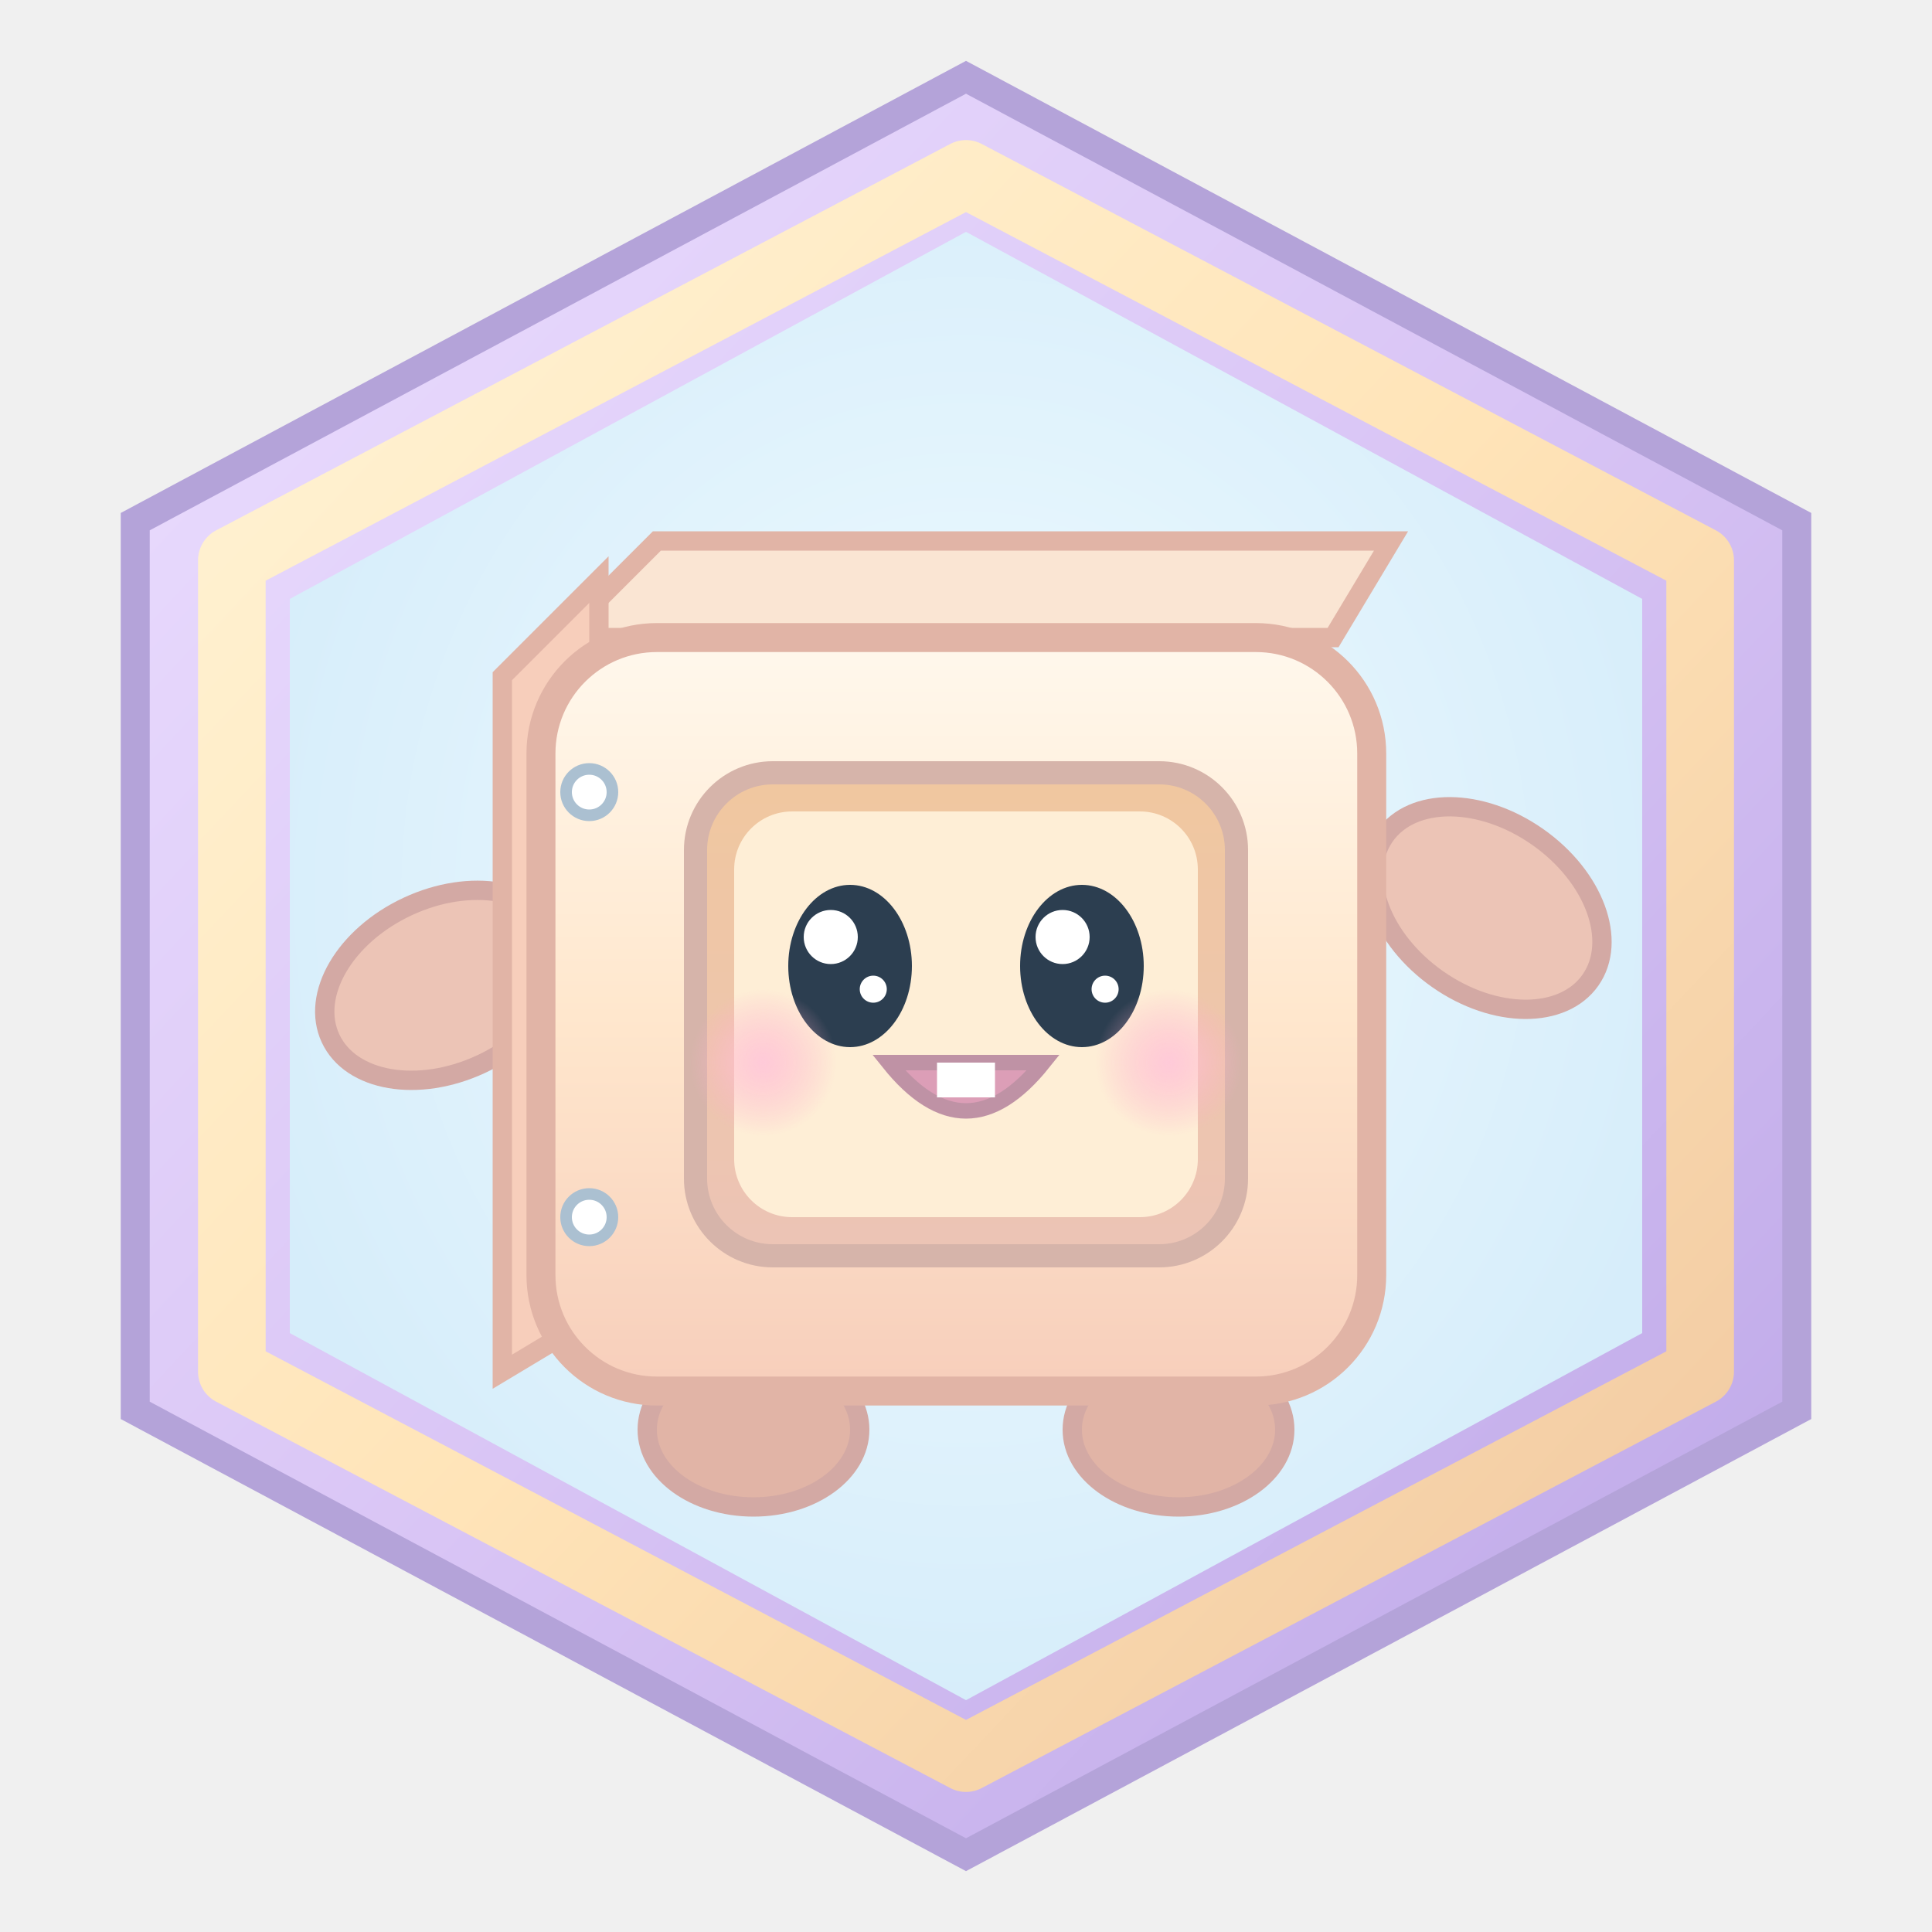
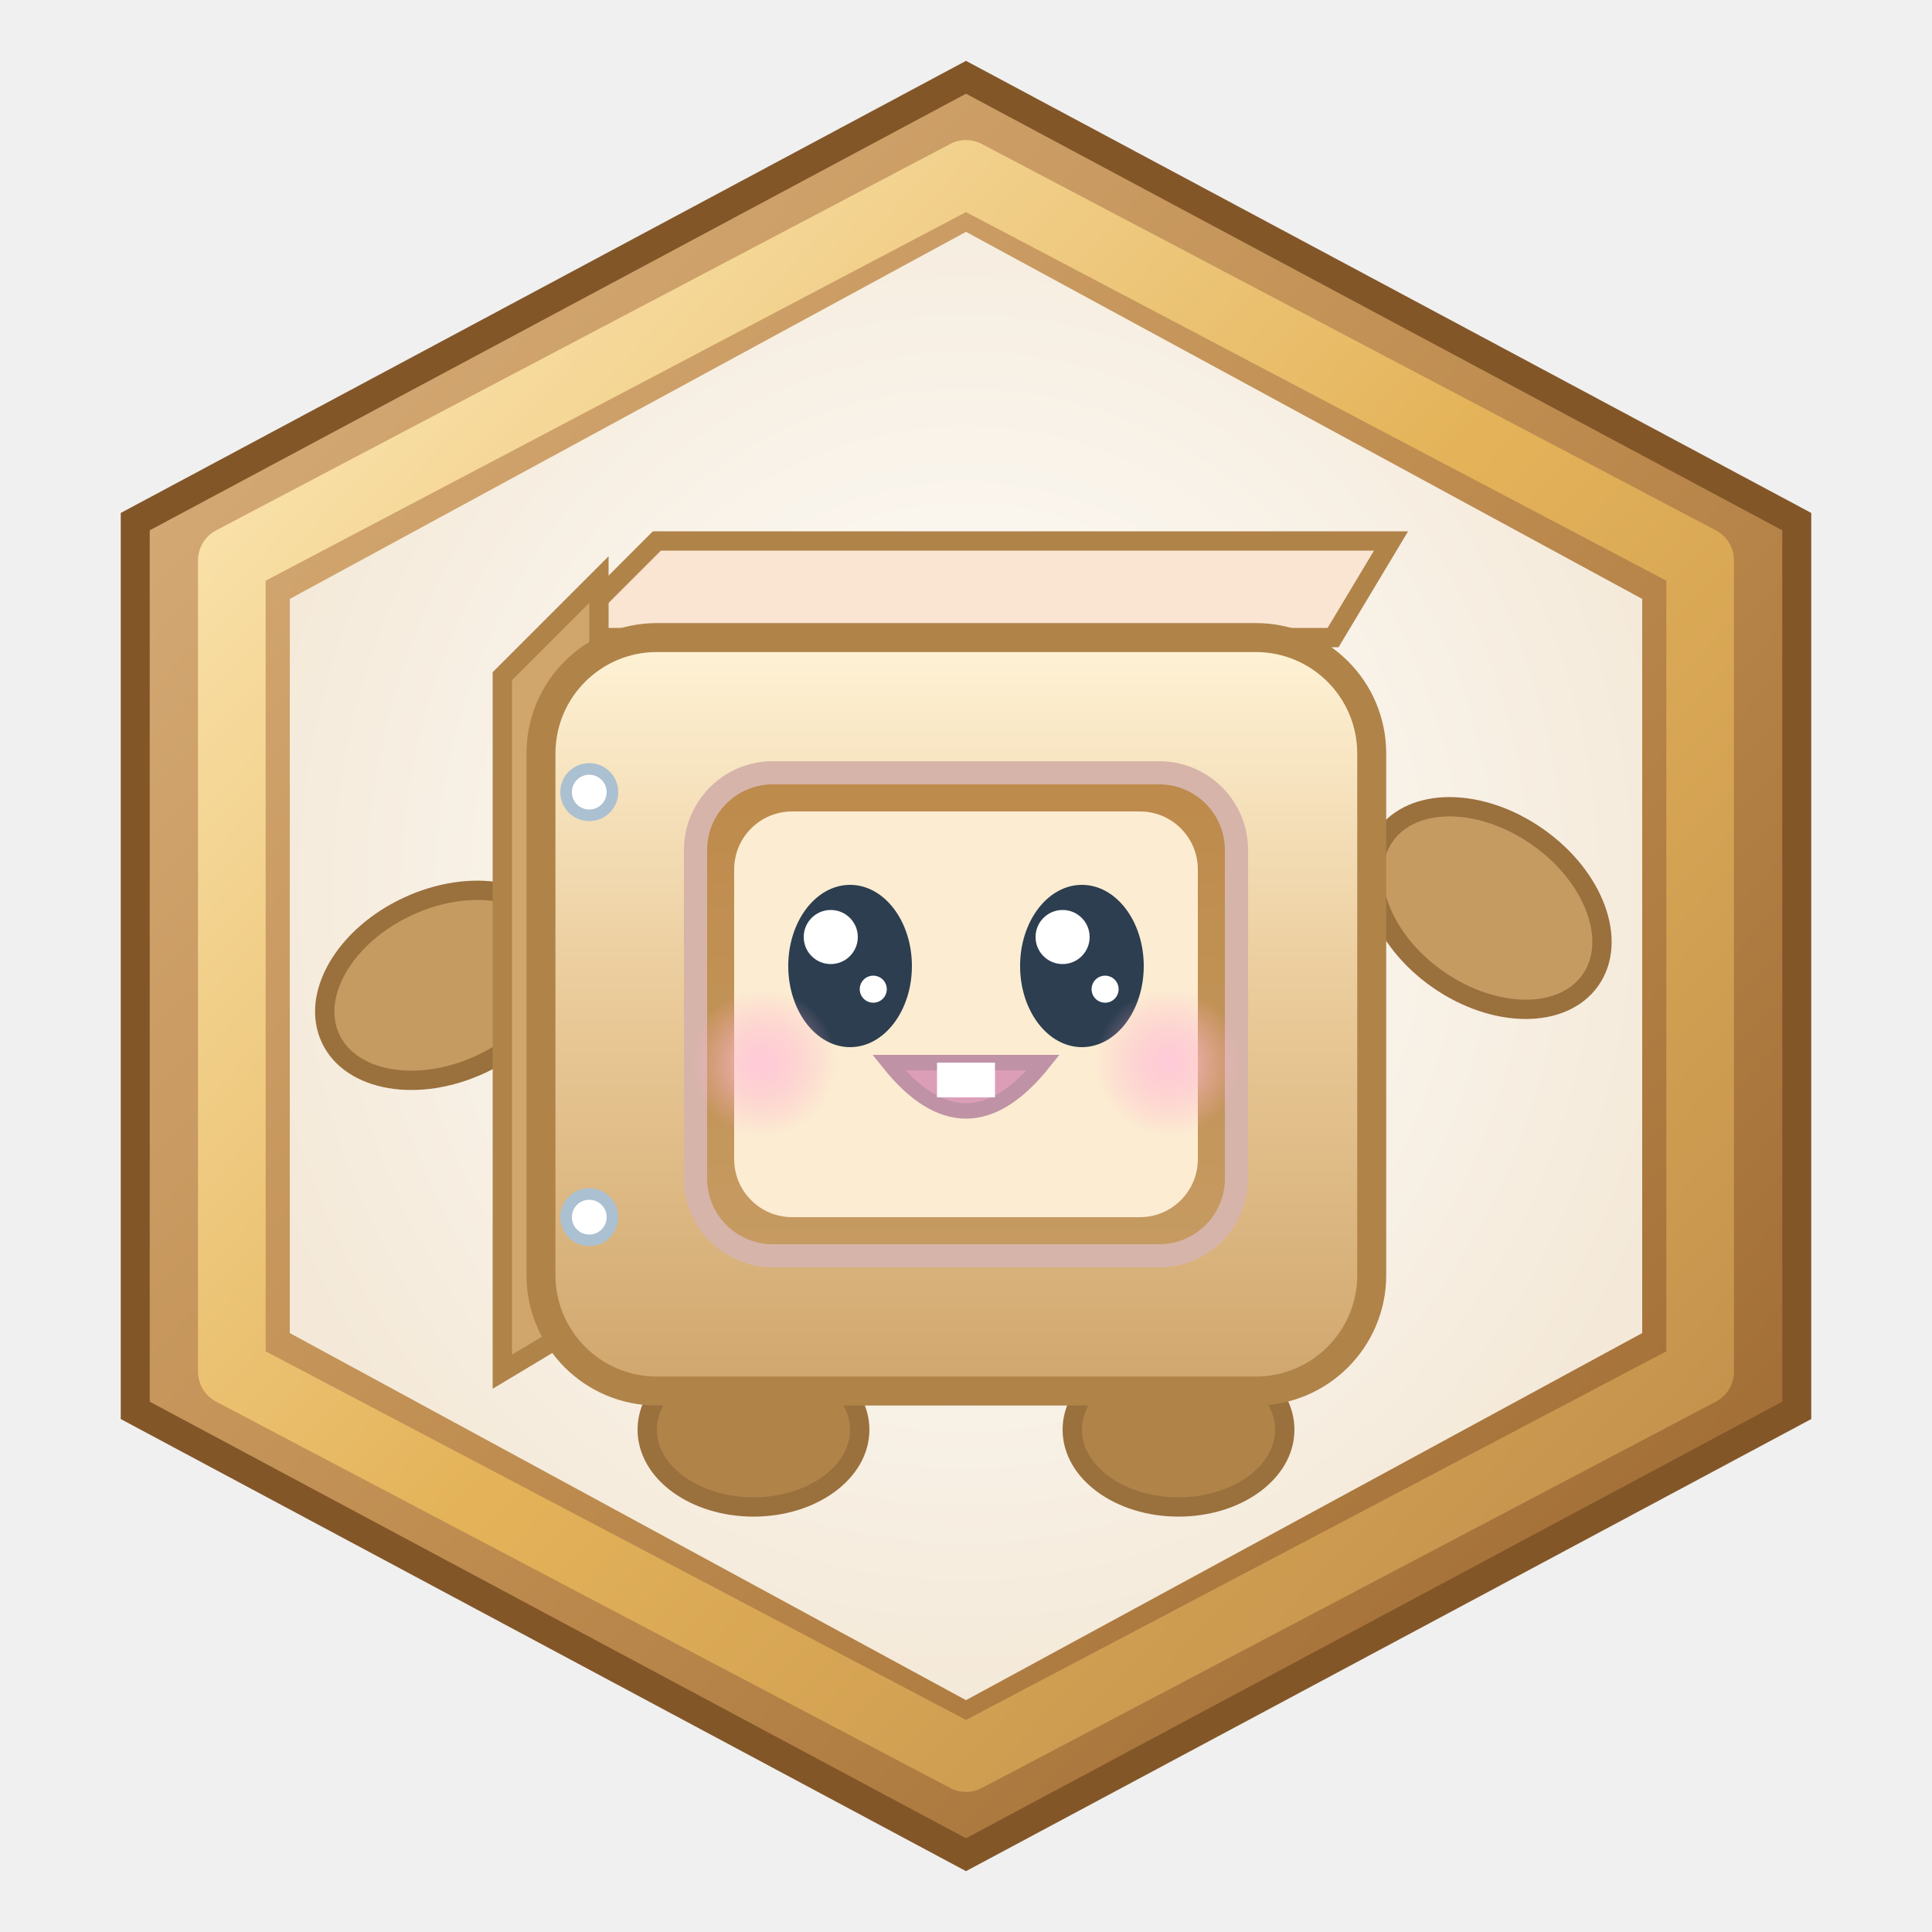
<svg xmlns="http://www.w3.org/2000/svg" viewBox="0 0 100 100" width="100%" height="100%">
  <defs>
    <linearGradient id="logo-hex-grad" x1="0%" y1="0%" x2="100%" y2="100%">
-       <stop offset="0%" stop-color="#ecdfff" />
-       <stop offset="50%" stop-color="#d9c5f5" />
-       <stop offset="100%" stop-color="#baa4e6" />
+       <stop offset="0%" stop-color="#dbb280" />
+       <stop offset="50%" stop-color="#bf8d50" />
+       <stop offset="100%" stop-color="#98642e" />
    </linearGradient>
    <linearGradient id="logo-gold-rim" x1="0%" y1="0%" x2="100%" y2="100%">
-       <stop offset="0%" stop-color="#fff4d6" />
-       <stop offset="50%" stop-color="#ffe4b8" />
-       <stop offset="100%" stop-color="#f0c79f" />
+       <stop offset="0%" stop-color="#ffedbd" />
+       <stop offset="50%" stop-color="#e4b359" />
+       <stop offset="100%" stop-color="#bd8a4a" />
    </linearGradient>
    <radialGradient id="logo-inner-bg" cx="50%" cy="45%" r="55%">
-       <stop offset="0%" stop-color="#f0fbff" />
-       <stop offset="100%" stop-color="#d6edfa" />
+       <stop offset="0%" stop-color="#ffffff" />
+       <stop offset="100%" stop-color="#f4e9d8" />
    </radialGradient>
    <linearGradient id="box-wood-front" x1="0%" y1="0%" x2="0%" y2="100%">
-       <stop offset="0%" stop-color="#fff8ed" />
-       <stop offset="50%" stop-color="#ffe7cd" />
-       <stop offset="100%" stop-color="#f7cebb" />
+       <stop offset="0%" stop-color="#fff3d7" />
+       <stop offset="50%" stop-color="#e9c997" />
+       <stop offset="100%" stop-color="#d0a66d" />
    </linearGradient>
    <linearGradient id="box-recess" x1="0%" y1="0%" x2="0%" y2="100%">
-       <stop offset="0%" stop-color="#f0c79f" />
-       <stop offset="100%" stop-color="#ecc4b6" />
+       <stop offset="0%" stop-color="#bd8a4a" />
+       <stop offset="100%" stop-color="#c69b62" />
    </linearGradient>
    <radialGradient id="cheek-glow" cx="50%" cy="50%" r="50%">
      <stop offset="0%" stop-color="#ffc6d9" stop-opacity="0.9" />
      <stop offset="100%" stop-color="#ffadc9" stop-opacity="0" />
    </radialGradient>
  </defs>
-   <polygon points="50,4 93,27 93,73 50,96 7,73 7,27" fill="url(#logo-hex-grad)" stroke="#b4a3d9" stroke-width="1.5" />
+   <polygon points="50,4 93,27 93,73 50,96 7,73 7,27" fill="url(#logo-hex-grad)" stroke="#835628" stroke-width="1.5" />
  <polygon points="50,9 88,29 88,71 50,91 12,71 12,29" fill="none" stroke="url(#logo-gold-rim)" stroke-width="3.5" stroke-linejoin="round" />
  <polygon points="50,12 85,31 85,69 50,88 15,69 15,31" fill="url(#logo-inner-bg)" />
  <g transform="translate(50, 52)">
-     <ellipse cx="-27" cy="-1" rx="6.5" ry="4.5" fill="#ecc4b6" transform="rotate(-25 -27 -1)" stroke="#d3a9a4" stroke-width="1" />
-     <ellipse cx="27" cy="-5" rx="6.5" ry="4.5" fill="#ecc4b6" transform="rotate(35 27 -5)" stroke="#d3a9a4" stroke-width="1" />
-     <ellipse cx="-11" cy="22" rx="5.5" ry="4" fill="#e1b4a6" stroke="#d3a9a4" stroke-width="1" />
-     <ellipse cx="11" cy="22" rx="5.5" ry="4" fill="#e1b4a6" stroke="#d3a9a4" stroke-width="1" />
-     <path d="M-21,-19 L-16,-24 L22,-24 L19,-19 Z" fill="#fae5d3" stroke="#e1b4a6" stroke-width="1" />
-     <path d="M-24,-17 L-19,-22 L-19,16 L-24,19 Z" fill="#f7cebb" stroke="#e1b4a6" stroke-width="1" />
-     <rect x="-22" y="-19" width="43" height="39" rx="6" ry="6" fill="url(#box-wood-front)" stroke="#e1b4a6" stroke-width="1.5" />
+     <ellipse cx="-27" cy="-1" rx="6.5" ry="4.5" fill="#c69b62" transform="rotate(-25 -27 -1)" stroke="#9a703d" stroke-width="1" />
+     <ellipse cx="27" cy="-5" rx="6.5" ry="4.5" fill="#c69b62" transform="rotate(35 27 -5)" stroke="#9a703d" stroke-width="1" />
+     <ellipse cx="-11" cy="22" rx="5.5" ry="4" fill="#b08349" stroke="#9a703d" stroke-width="1" />
+     <ellipse cx="11" cy="22" rx="5.5" ry="4" fill="#b08349" stroke="#9a703d" stroke-width="1" />
+     <path d="M-21,-19 L-16,-24 L22,-24 L19,-19 Z" fill="#fae5d3" stroke="#b08349" stroke-width="1" />
+     <path d="M-24,-17 L-19,-22 L-19,16 L-24,19 Z" fill="#d0a66d" stroke="#b08349" stroke-width="1" />
+     <rect x="-22" y="-19" width="43" height="39" rx="6" ry="6" fill="url(#box-wood-front)" stroke="#b08349" stroke-width="1.5" />
    <circle cx="-19.5" cy="-11" r="1.2" fill="#ffffff" stroke="#abc0d1" stroke-width="0.6" />
    <circle cx="-19.5" cy="11" r="1.2" fill="#ffffff" stroke="#abc0d1" stroke-width="0.6" />
    <rect x="-14" y="-12" width="28" height="25" rx="4" ry="4" fill="url(#box-recess)" stroke="#d6b4aa" stroke-width="1.2" />
    <rect x="-12" y="-10" width="24" height="21" rx="3" ry="3" fill="#fff0d8" opacity="0.95" />
    <ellipse cx="-6" cy="-2" rx="3.2" ry="4.2" fill="#2c3e50" />
    <circle cx="-7" cy="-3.5" r="1.4" fill="#ffffff" />
    <circle cx="-4.8" cy="-0.8" r="0.7" fill="#ffffff" />
    <ellipse cx="6" cy="-2" rx="3.2" ry="4.2" fill="#2c3e50" />
    <circle cx="5" cy="-3.5" r="1.4" fill="#ffffff" />
    <circle cx="7.2" cy="-0.8" r="0.7" fill="#ffffff" />
    <circle cx="-10.5" cy="3" r="3.8" fill="url(#cheek-glow)" />
    <circle cx="10.5" cy="3" r="3.8" fill="url(#cheek-glow)" />
    <path d="M-4,3 Q0,8 4,3 Z" fill="#dc9eb7" stroke="#bf92a5" stroke-width="0.8" />
    <path d="M-1.5,3 L1.5,3 L1.5,4.8 L-1.5,4.8 Z" fill="#ffffff" />
  </g>
</svg>
